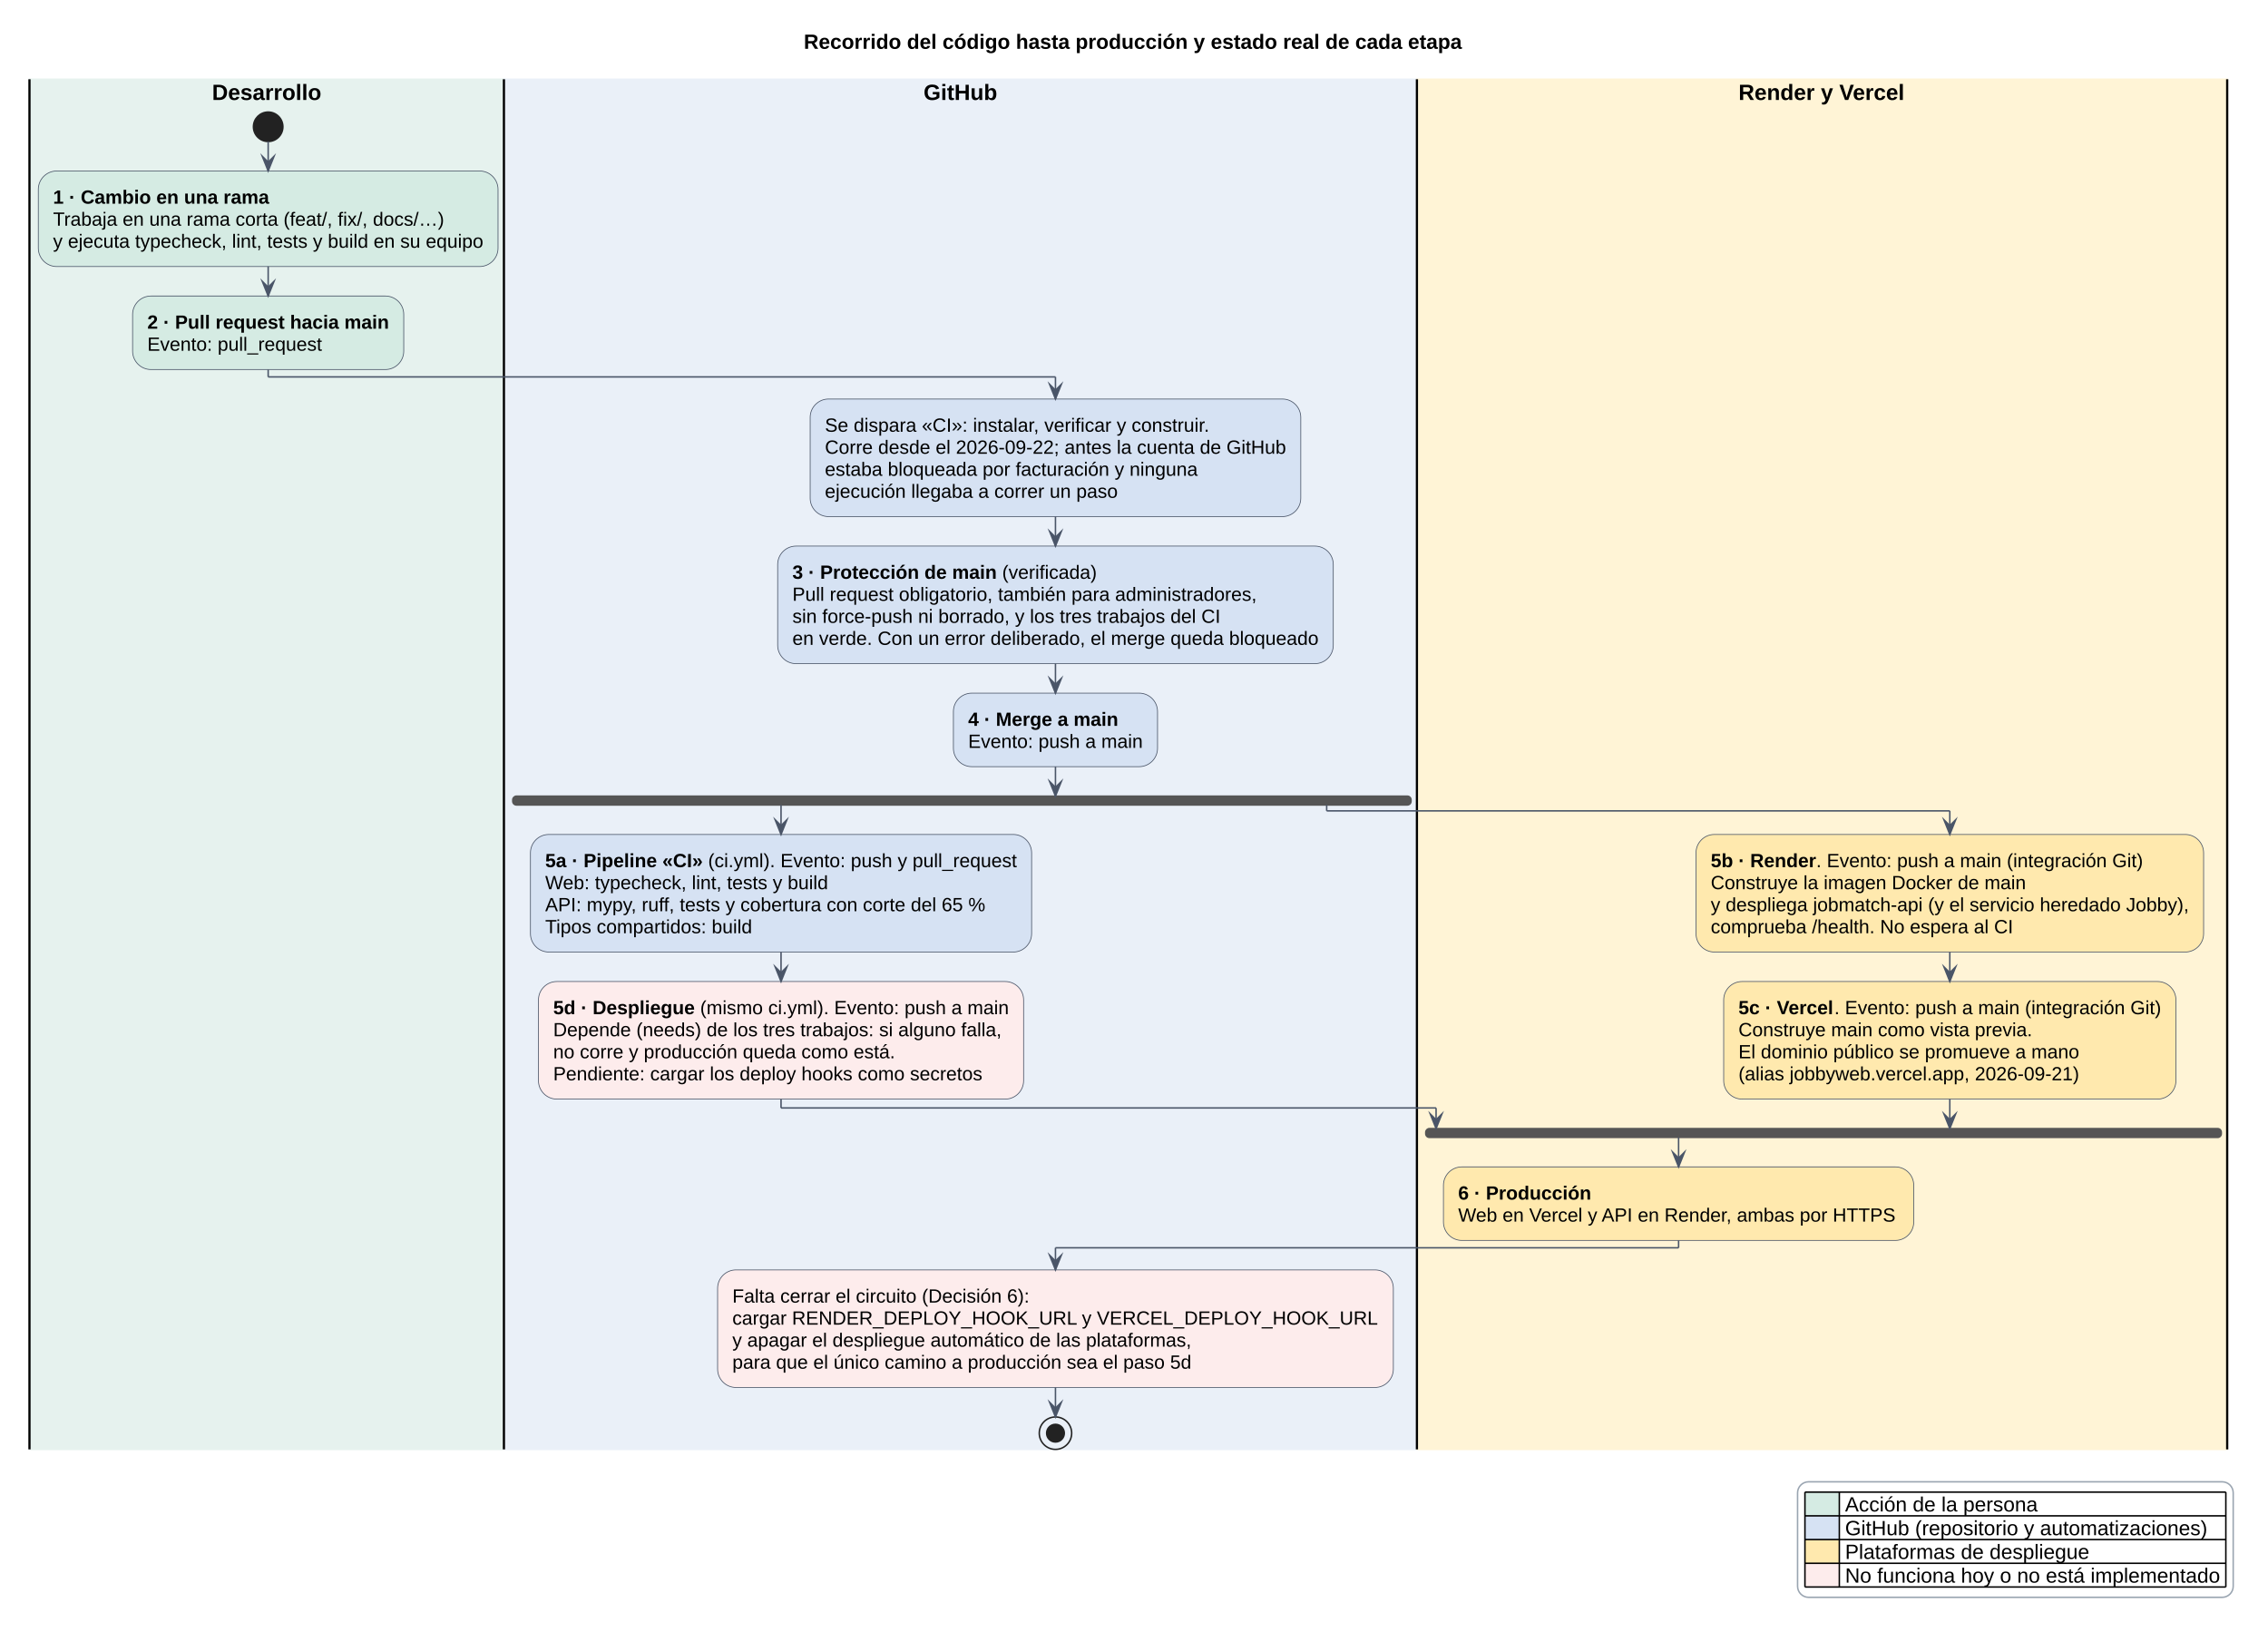
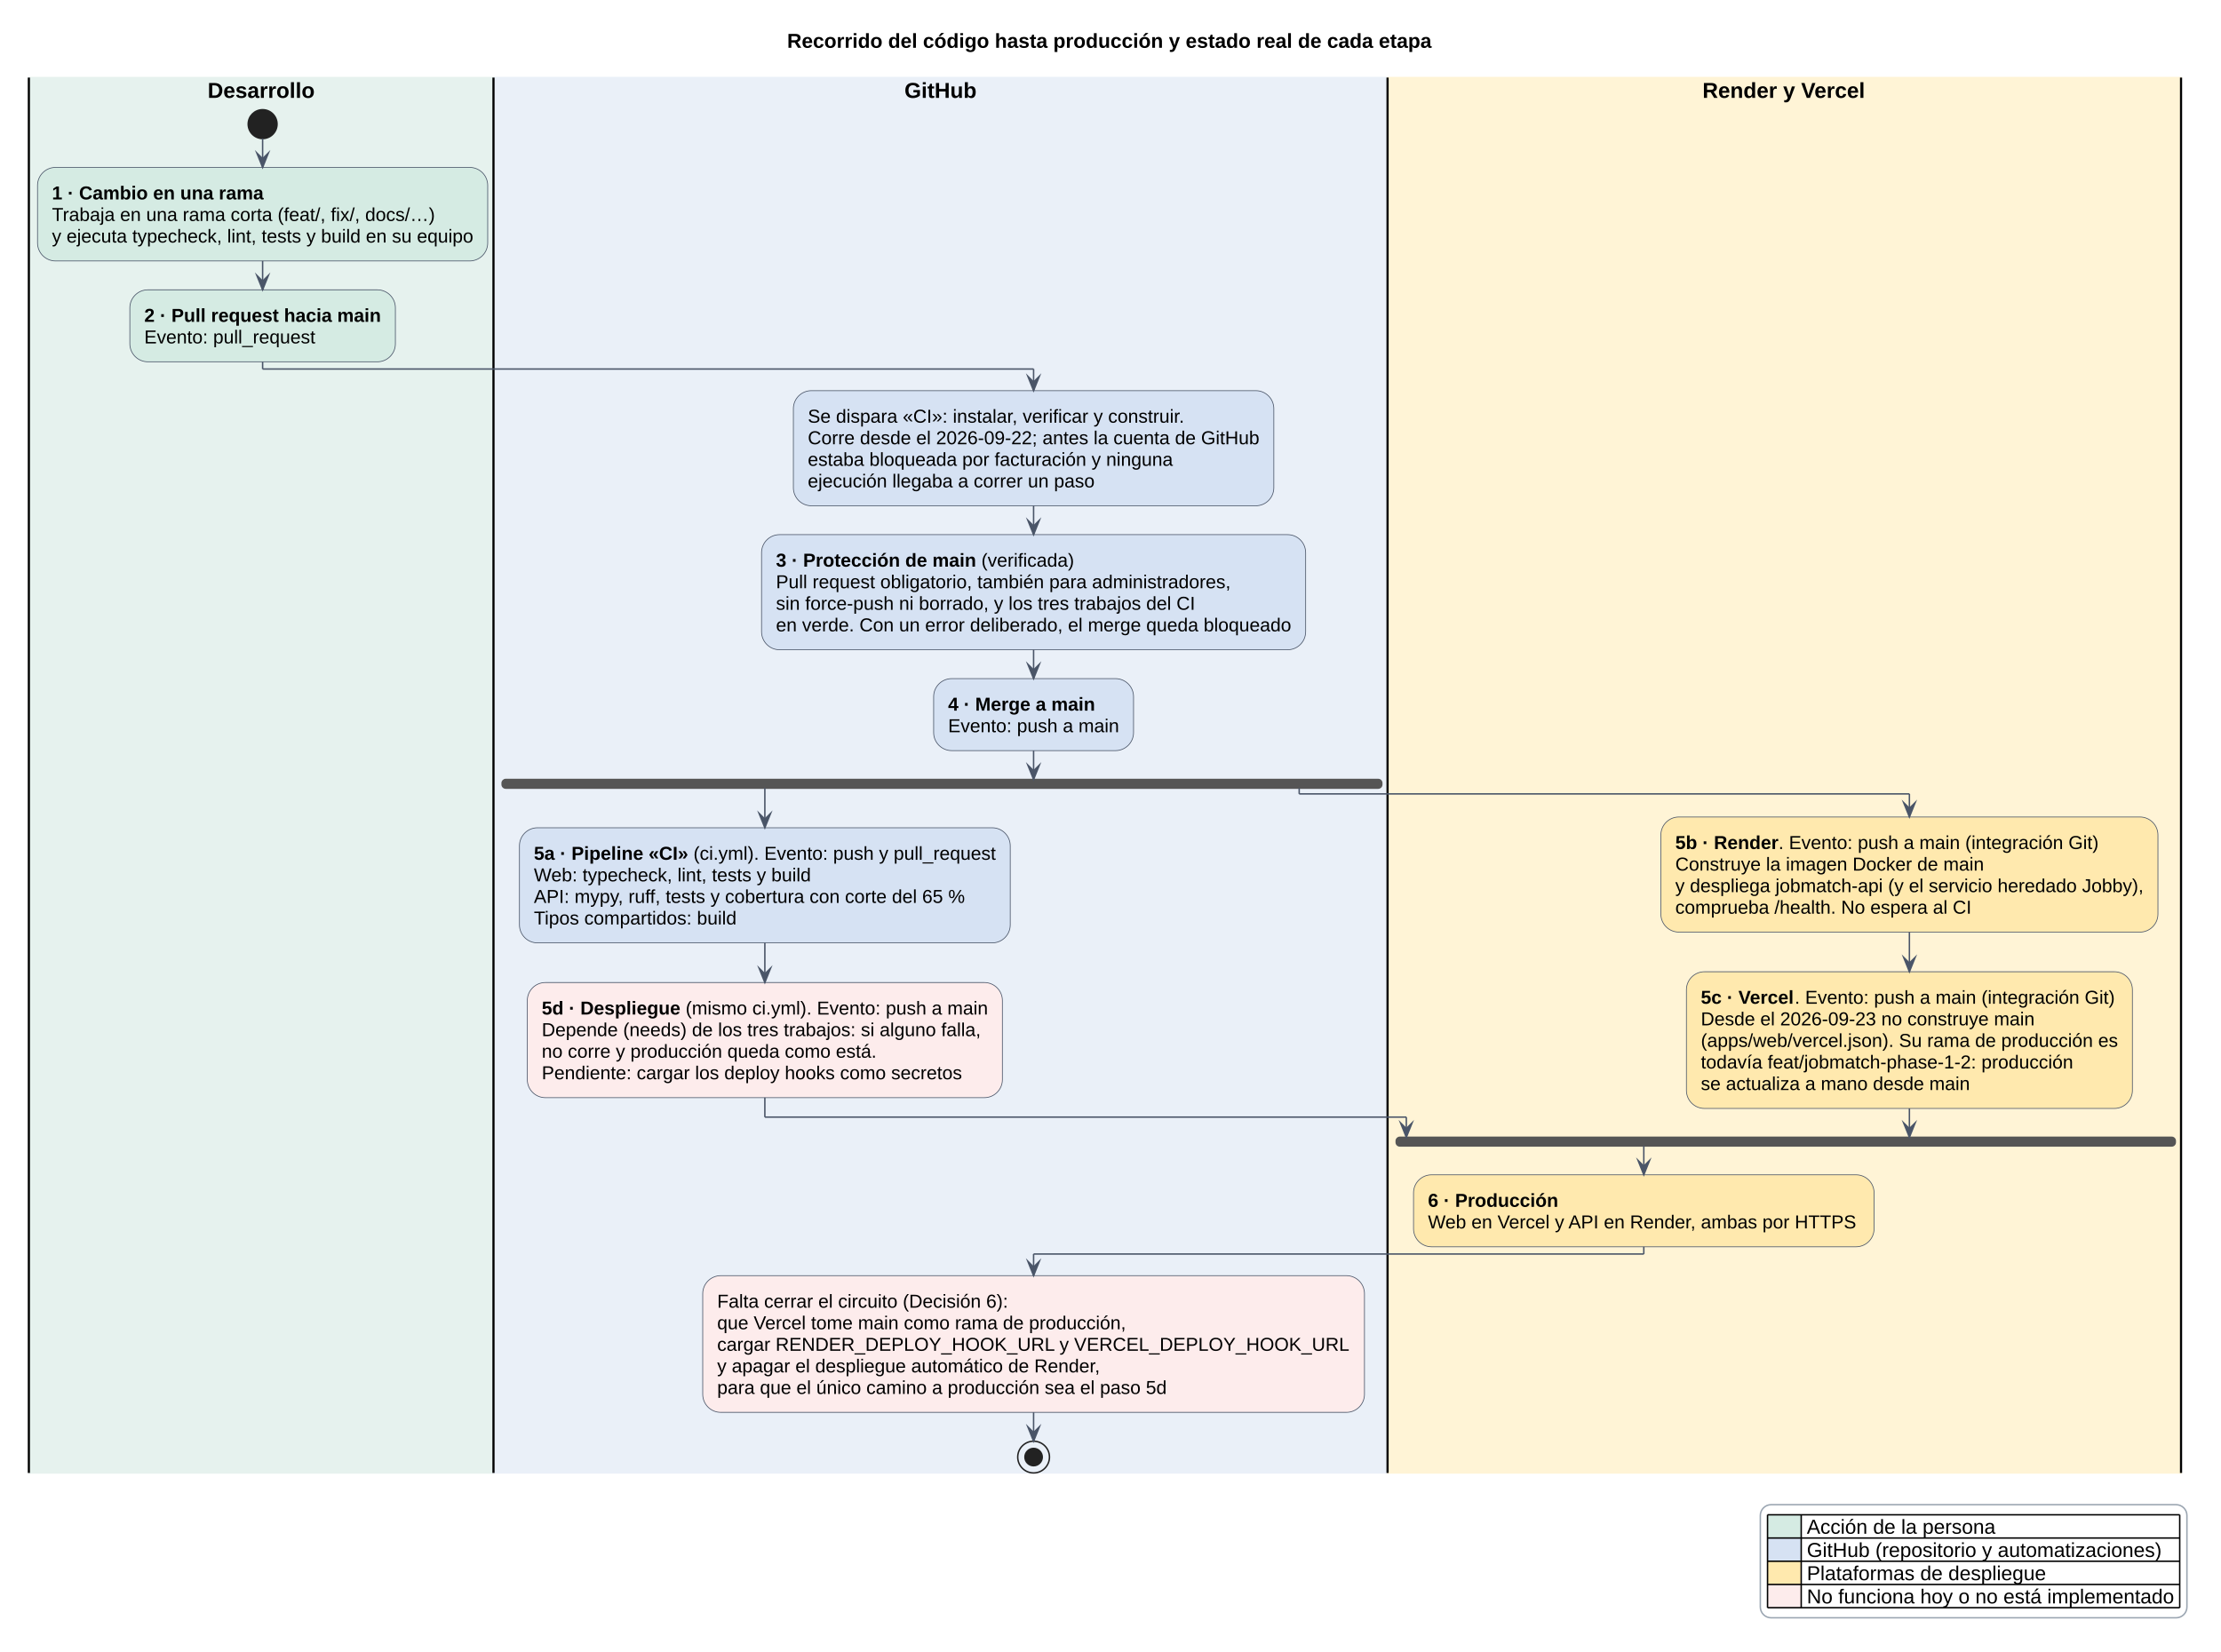
- <svg xmlns="http://www.w3.org/2000/svg" version="1.1" data-diagram-type="ACTIVITY" style="width:1539px;height:1107px;background:#FFFFFF;" width="1539px" height="1107px" viewBox="0 0 1539 1107" zoomAndPan="magnify" preserveAspectRatio="none" contentStyleType="text/css">
+ <svg xmlns="http://www.w3.org/2000/svg" version="1.1" data-diagram-type="ACTIVITY" style="width:1539px;height:1145px;background:#FFFFFF;" width="1539px" height="1145px" viewBox="0 0 1539 1145" zoomAndPan="magnify" preserveAspectRatio="none" contentStyleType="text/css">
  <defs />
  <g font-family="sans-serif" lengthAdjust="spacing">
    <g class="title" data-source-line="15">
      <text x="545.415" y="33.132" fill="#000" font-size="14" textLength="446.564" font-weight="700" font-family="Arial">Recorrido del código hasta producción y estado real de cada etapa</text>
    </g>
    <rect x="20" y="53.777" width="1492.394" height="17.249" fill="none" style="stroke:none;" />
-     <rect x="20" y="53.777" width="321.948" height="929.762" fill="#E6F2EE" style="stroke:#E6F2EE;stroke-width:1;" />
+     <rect x="20" y="53.777" width="321.948" height="967.134" fill="#E6F2EE" style="stroke:#E6F2EE;stroke-width:1;" />
    <ellipse cx="181.974" cy="86.026" rx="10" ry="10" fill="#222" style="stroke:#222;stroke-width:1;" />
    <rect x="26" y="116.026" width="311.948" height="64.846" fill="#D5EBE3" style="stroke:#4A5568;stroke-width:0.5;" rx="12.5" ry="12.5" />
    <text x="36" y="138.22" fill="#000" font-size="13" textLength="146.65" font-weight="700" font-family="Arial">1 · Cambio en una rama</text>
    <text x="36" y="153.168" fill="#000" font-size="13" textLength="265.891" font-family="Arial">Trabaja en una rama corta (feat/, fix/, docs/…)</text>
    <text x="36" y="168.117" fill="#000" font-size="13" textLength="291.948" font-family="Arial">y ejecuta typecheck, lint, tests y build en su equipo</text>
    <rect x="89.975" y="200.872" width="183.998" height="49.897" fill="#D5EBE3" style="stroke:#4A5568;stroke-width:0.5;" rx="12.5" ry="12.5" />
    <text x="99.975" y="223.066" fill="#000" font-size="13" textLength="163.998" font-weight="700" font-family="Arial">2 · Pull request hacia main</text>
    <text x="99.975" y="238.015" fill="#000" font-size="13" textLength="118.523" font-family="Arial">Evento: pull_request</text>
-     <line x1="20" y1="53.777" x2="20" y2="983.539" style="stroke:#000;stroke-width:1.5;" />
-     <rect x="341.948" y="53.777" width="619.534" height="929.762" fill="#EAF0F8" style="stroke:#EAF0F8;stroke-width:1;" />
+     <line x1="20" y1="53.777" x2="20" y2="1020.911" style="stroke:#000;stroke-width:1.5;" />
+     <rect x="341.948" y="53.777" width="619.534" height="967.134" fill="#EAF0F8" style="stroke:#EAF0F8;stroke-width:1;" />
    <rect x="549.752" y="270.77" width="332.92" height="79.795" fill="#D6E2F3" style="stroke:#4A5568;stroke-width:0.5;" rx="12.5" ry="12.5" />
    <text x="559.752" y="292.963" fill="#000" font-size="13" textLength="262.266" font-family="Arial">Se dispara «CI»: instalar, verificar y construir.</text>
    <text x="559.752" y="307.912" fill="#000" font-size="13" textLength="312.92" font-family="Arial">Corre desde el 2026-09-22; antes la cuenta de GitHub</text>
    <text x="559.752" y="322.861" fill="#000" font-size="13" textLength="252.967" font-family="Arial">estaba bloqueada por facturación y ninguna</text>
    <text x="559.752" y="337.81" fill="#000" font-size="13" textLength="198.739" font-family="Arial">ejecución llegaba a correr un paso</text>
    <rect x="527.7" y="370.564" width="377.024" height="79.795" fill="#D6E2F3" style="stroke:#4A5568;stroke-width:0.5;" rx="12.5" ry="12.5" />
    <text x="537.7" y="392.758" fill="#000" font-size="13" textLength="138.703" font-weight="700" font-family="Arial">3 · Protección de main</text>
    <text x="680.014" y="392.758" fill="#000" font-size="13" textLength="64.295" font-family="Arial">(verificada)</text>
    <text x="537.7" y="407.707" fill="#000" font-size="13" textLength="315.06" font-family="Arial">Pull request obligatorio, también para administradores,</text>
    <text x="537.7" y="422.656" fill="#000" font-size="13" textLength="290.469" font-family="Arial">sin force-push ni borrado, y los tres trabajos del CI</text>
    <text x="537.7" y="437.604" fill="#000" font-size="13" textLength="357.024" font-family="Arial">en verde. Con un error deliberado, el merge queda bloqueado</text>
    <rect x="646.953" y="470.359" width="138.517" height="49.897" fill="#D6E2F3" style="stroke:#4A5568;stroke-width:0.5;" rx="12.5" ry="12.5" />
    <text x="656.953" y="492.553" fill="#000" font-size="13" textLength="101.867" font-weight="700" font-family="Arial">4 · Merge a main</text>
    <text x="656.953" y="507.502" fill="#000" font-size="13" textLength="118.517" font-family="Arial">Evento: push a main</text>
    <rect x="347.948" y="540.257" width="609.534" height="6" fill="#555" style="stroke:#555;stroke-width:1;" rx="2.5" ry="2.5" />
-     <rect x="359.948" y="566.257" width="340.081" height="79.795" fill="#D6E2F3" style="stroke:#4A5568;stroke-width:0.5;" rx="12.5" ry="12.5" />
-     <text x="369.948" y="588.451" fill="#000" font-size="13" textLength="106.933" font-weight="700" font-family="Arial">5a · Pipeline «CI»</text>
-     <text x="480.492" y="588.451" fill="#000" font-size="13" textLength="209.536" font-family="Arial">(ci.yml). Evento: push y pull_request</text>
-     <text x="369.948" y="603.399" fill="#000" font-size="13" textLength="192.194" font-family="Arial">Web: typecheck, lint, tests y build</text>
-     <text x="369.948" y="618.348" fill="#000" font-size="13" textLength="299.851" font-family="Arial">API: mypy, ruff, tests y cobertura con corte del 65 %</text>
-     <text x="369.948" y="633.297" fill="#000" font-size="13" textLength="140.899" font-family="Arial">Tipos compartidos: build</text>
-     <rect x="365.391" y="666.052" width="329.194" height="79.795" fill="#FDECEC" style="stroke:#4A5568;stroke-width:0.5;" rx="12.5" ry="12.5" />
-     <text x="375.391" y="688.246" fill="#000" font-size="13" textLength="96.078" font-weight="700" font-family="Arial">5d · Despliegue</text>
-     <text x="475.081" y="688.246" fill="#000" font-size="13" textLength="209.504" font-family="Arial">(mismo ci.yml). Evento: push a main</text>
-     <text x="375.391" y="703.194" fill="#000" font-size="13" textLength="304.237" font-family="Arial">Depende (needs) de los tres trabajos: si alguno falla,</text>
-     <text x="375.391" y="718.143" fill="#000" font-size="13" textLength="231.969" font-family="Arial">no corre y producción queda como está.</text>
-     <text x="375.391" y="733.092" fill="#000" font-size="13" textLength="291.218" font-family="Arial">Pendiente: cargar los deploy hooks como secretos</text>
-     <rect x="486.942" y="861.744" width="458.541" height="79.795" fill="#FDECEC" style="stroke:#4A5568;stroke-width:0.5;" rx="12.5" ry="12.5" />
-     <text x="496.942" y="883.938" fill="#000" font-size="13" textLength="201.557" font-family="Arial">Falta cerrar el circuito (Decisión 6):</text>
-     <text x="496.942" y="898.887" fill="#000" font-size="13" textLength="438.541" font-family="Arial">cargar RENDER_DEPLOY_HOOK_URL y VERCEL_DEPLOY_HOOK_URL</text>
-     <text x="496.942" y="913.835" fill="#000" font-size="13" textLength="311.467" font-family="Arial">y apagar el despliegue automático de las plataformas,</text>
-     <text x="496.942" y="928.784" fill="#000" font-size="13" textLength="311.486" font-family="Arial">para que el único camino a producción sea el paso 5d</text>
-     <ellipse cx="716.212" cy="972.539" rx="11" ry="11" fill="none" style="stroke:#222;stroke-width:1;" />
-     <ellipse cx="716.212" cy="972.539" rx="6" ry="6" fill="#222" style="stroke:#222;stroke-width:1;" />
-     <line x1="341.948" y1="53.777" x2="341.948" y2="983.539" style="stroke:#000;stroke-width:1.5;" />
-     <rect x="961.482" y="53.777" width="549.828" height="929.762" fill="#FFF4D6" style="stroke:#FFF4D6;stroke-width:1;" />
+     <rect x="359.948" y="573.731" width="340.081" height="79.795" fill="#D6E2F3" style="stroke:#4A5568;stroke-width:0.5;" rx="12.5" ry="12.5" />
+     <text x="369.948" y="595.925" fill="#000" font-size="13" textLength="106.933" font-weight="700" font-family="Arial">5a · Pipeline «CI»</text>
+     <text x="480.492" y="595.925" fill="#000" font-size="13" textLength="209.536" font-family="Arial">(ci.yml). Evento: push y pull_request</text>
+     <text x="369.948" y="610.874" fill="#000" font-size="13" textLength="192.194" font-family="Arial">Web: typecheck, lint, tests y build</text>
+     <text x="369.948" y="625.823" fill="#000" font-size="13" textLength="299.851" font-family="Arial">API: mypy, ruff, tests y cobertura con corte del 65 %</text>
+     <text x="369.948" y="640.771" fill="#000" font-size="13" textLength="140.899" font-family="Arial">Tipos compartidos: build</text>
+     <rect x="365.391" y="681" width="329.194" height="79.795" fill="#FDECEC" style="stroke:#4A5568;stroke-width:0.5;" rx="12.5" ry="12.5" />
+     <text x="375.391" y="703.194" fill="#000" font-size="13" textLength="96.078" font-weight="700" font-family="Arial">5d · Despliegue</text>
+     <text x="475.081" y="703.194" fill="#000" font-size="13" textLength="209.504" font-family="Arial">(mismo ci.yml). Evento: push a main</text>
+     <text x="375.391" y="718.143" fill="#000" font-size="13" textLength="304.237" font-family="Arial">Depende (needs) de los tres trabajos: si alguno falla,</text>
+     <text x="375.391" y="733.092" fill="#000" font-size="13" textLength="231.969" font-family="Arial">no corre y producción queda como está.</text>
+     <text x="375.391" y="748.041" fill="#000" font-size="13" textLength="291.218" font-family="Arial">Pendiente: cargar los deploy hooks como secretos</text>
+     <rect x="486.942" y="884.167" width="458.541" height="94.744" fill="#FDECEC" style="stroke:#4A5568;stroke-width:0.5;" rx="12.5" ry="12.5" />
+     <text x="496.942" y="906.361" fill="#000" font-size="13" textLength="201.557" font-family="Arial">Falta cerrar el circuito (Decisión 6):</text>
+     <text x="496.942" y="921.31" fill="#000" font-size="13" textLength="283.975" font-family="Arial">que Vercel tome main como rama de producción,</text>
+     <text x="496.942" y="936.259" fill="#000" font-size="13" textLength="438.541" font-family="Arial">cargar RENDER_DEPLOY_HOOK_URL y VERCEL_DEPLOY_HOOK_URL</text>
+     <text x="496.942" y="951.207" fill="#000" font-size="13" textLength="265.954" font-family="Arial">y apagar el despliegue automático de Render,</text>
+     <text x="496.942" y="966.156" fill="#000" font-size="13" textLength="311.486" font-family="Arial">para que el único camino a producción sea el paso 5d</text>
+     <ellipse cx="716.212" cy="1009.911" rx="11" ry="11" fill="none" style="stroke:#222;stroke-width:1;" />
+     <ellipse cx="716.212" cy="1009.911" rx="6" ry="6" fill="#222" style="stroke:#222;stroke-width:1;" />
+     <line x1="341.948" y1="53.777" x2="341.948" y2="1020.911" style="stroke:#000;stroke-width:1.5;" />
+     <rect x="961.482" y="53.777" width="549.828" height="967.134" fill="#FFF4D6" style="stroke:#FFF4D6;stroke-width:1;" />
    <rect x="1150.862" y="566.257" width="344.448" height="79.795" fill="#FFE9AE" style="stroke:#4A5568;stroke-width:0.5;" rx="12.5" ry="12.5" />
    <text x="1160.862" y="588.451" fill="#000" font-size="13" textLength="71.513" font-weight="700" font-family="Arial">5b · Render</text>
    <text x="1232.375" y="588.451" fill="#000" font-size="13" textLength="221.832" font-family="Arial">. Evento: push a main (integración Git)</text>
    <text x="1160.862" y="603.399" fill="#000" font-size="13" textLength="213.878" font-family="Arial">Construye la imagen Docker de main</text>
    <text x="1160.862" y="618.348" fill="#000" font-size="13" textLength="324.448" font-family="Arial">y despliega jobmatch-api (y el servicio heredado Jobby),</text>
    <text x="1160.862" y="633.297" fill="#000" font-size="13" textLength="205.226" font-family="Arial">comprueba /health. No espera al CI</text>
-     <rect x="1169.648" y="666.052" width="306.876" height="79.795" fill="#FFE9AE" style="stroke:#4A5568;stroke-width:0.5;" rx="12.5" ry="12.5" />
-     <text x="1179.648" y="688.246" fill="#000" font-size="13" textLength="65.044" font-weight="700" font-family="Arial">5c · Vercel</text>
-     <text x="1244.692" y="688.246" fill="#000" font-size="13" textLength="221.832" font-family="Arial">. Evento: push a main (integración Git)</text>
-     <text x="1179.648" y="703.194" fill="#000" font-size="13" textLength="199.412" font-family="Arial">Construye main como vista previa.</text>
-     <text x="1179.648" y="718.143" fill="#000" font-size="13" textLength="231.239" font-family="Arial">El dominio público se promueve a mano</text>
-     <text x="1179.648" y="733.092" fill="#000" font-size="13" textLength="231.245" font-family="Arial">(alias jobbyweb.vercel.app, 2026-09-21)</text>
-     <rect x="967.482" y="765.847" width="539.828" height="6" fill="#555" style="stroke:#555;stroke-width:1;" rx="2.5" ry="2.5" />
-     <rect x="979.482" y="791.847" width="319.127" height="49.897" fill="#FFE9AE" style="stroke:#4A5568;stroke-width:0.5;" rx="12.5" ry="12.5" />
-     <text x="989.482" y="814.041" fill="#000" font-size="13" textLength="90.289" font-weight="700" font-family="Arial">6 · Producción</text>
-     <text x="989.482" y="828.989" fill="#000" font-size="13" textLength="299.127" font-family="Arial">Web en Vercel y API en Render, ambas por HTTPS</text>
-     <line x1="961.482" y1="53.777" x2="961.482" y2="983.539" style="stroke:#000;stroke-width:1.5;" />
-     <line x1="1511.31" y1="53.777" x2="1511.31" y2="983.539" style="stroke:#000;stroke-width:1.5;" />
+     <rect x="1168.569" y="673.526" width="309.034" height="94.744" fill="#FFE9AE" style="stroke:#4A5568;stroke-width:0.5;" rx="12.5" ry="12.5" />
+     <text x="1178.569" y="695.72" fill="#000" font-size="13" textLength="65.044" font-weight="700" font-family="Arial">5c · Vercel</text>
+     <text x="1243.613" y="695.72" fill="#000" font-size="13" textLength="221.832" font-family="Arial">. Evento: push a main (integración Git)</text>
+     <text x="1178.569" y="710.669" fill="#000" font-size="13" textLength="231.251" font-family="Arial">Desde el 2026-09-23 no construye main</text>
+     <text x="1178.569" y="725.617" fill="#000" font-size="13" textLength="289.034" font-family="Arial">(apps/web/vercel.json). Su rama de producción es</text>
+     <text x="1178.569" y="740.566" fill="#000" font-size="13" textLength="257.988" font-family="Arial">todavía feat/jobmatch-phase-1-2: producción</text>
+     <text x="1178.569" y="755.515" fill="#000" font-size="13" textLength="186.443" font-family="Arial">se actualiza a mano desde main</text>
+     <rect x="967.482" y="788.27" width="539.828" height="6" fill="#555" style="stroke:#555;stroke-width:1;" rx="2.5" ry="2.5" />
+     <rect x="979.482" y="814.27" width="319.127" height="49.897" fill="#FFE9AE" style="stroke:#4A5568;stroke-width:0.5;" rx="12.5" ry="12.5" />
+     <text x="989.482" y="836.464" fill="#000" font-size="13" textLength="90.289" font-weight="700" font-family="Arial">6 · Producción</text>
+     <text x="989.482" y="851.412" fill="#000" font-size="13" textLength="299.127" font-family="Arial">Web en Vercel y API en Render, ambas por HTTPS</text>
+     <line x1="961.482" y1="53.777" x2="961.482" y2="1020.911" style="stroke:#000;stroke-width:1.5;" />
+     <line x1="1511.31" y1="53.777" x2="1511.31" y2="1020.911" style="stroke:#000;stroke-width:1.5;" />
    <line x1="181.974" y1="96.026" x2="181.974" y2="116.026" style="stroke:#4A5568;stroke-width:1;" />
    <polygon points="177.974,106.026,181.974,116.026,185.974,106.026,181.974,110.026" fill="#4A5568" style="stroke:#4A5568;stroke-width:1;stroke-linejoin:miter;stroke-miterlimit:10;" />
    <line x1="181.974" y1="180.872" x2="181.974" y2="200.872" style="stroke:#4A5568;stroke-width:1;" />
    <polygon points="177.974,190.872,181.974,200.872,185.974,190.872,181.974,194.872" fill="#4A5568" style="stroke:#4A5568;stroke-width:1;stroke-linejoin:miter;stroke-miterlimit:10;" />
    <line x1="716.212" y1="350.564" x2="716.212" y2="370.564" style="stroke:#4A5568;stroke-width:1;" />
    <polygon points="712.212,360.564,716.212,370.564,720.212,360.564,716.212,364.564" fill="#4A5568" style="stroke:#4A5568;stroke-width:1;stroke-linejoin:miter;stroke-miterlimit:10;" />
    <line x1="716.212" y1="450.359" x2="716.212" y2="470.359" style="stroke:#4A5568;stroke-width:1;" />
    <polygon points="712.212,460.359,716.212,470.359,720.212,460.359,716.212,464.359" fill="#4A5568" style="stroke:#4A5568;stroke-width:1;stroke-linejoin:miter;stroke-miterlimit:10;" />
-     <line x1="529.988" y1="646.052" x2="529.988" y2="666.052" style="stroke:#4A5568;stroke-width:1;" />
-     <polygon points="525.988,656.052,529.988,666.052,533.988,656.052,529.988,660.052" fill="#4A5568" style="stroke:#4A5568;stroke-width:1;stroke-linejoin:miter;stroke-miterlimit:10;" />
-     <line x1="529.988" y1="546.257" x2="529.988" y2="566.257" style="stroke:#4A5568;stroke-width:1;" />
-     <polygon points="525.988,556.257,529.988,566.257,533.988,556.257,529.988,560.257" fill="#4A5568" style="stroke:#4A5568;stroke-width:1;stroke-linejoin:miter;stroke-miterlimit:10;" />
+     <line x1="529.988" y1="653.526" x2="529.988" y2="681" style="stroke:#4A5568;stroke-width:1;" />
+     <polygon points="525.988,671,529.988,681,533.988,671,529.988,675" fill="#4A5568" style="stroke:#4A5568;stroke-width:1;stroke-linejoin:miter;stroke-miterlimit:10;" />
+     <line x1="529.988" y1="546.257" x2="529.988" y2="573.731" style="stroke:#4A5568;stroke-width:1;" />
+     <polygon points="525.988,563.731,529.988,573.731,533.988,563.731,529.988,567.731" fill="#4A5568" style="stroke:#4A5568;stroke-width:1;stroke-linejoin:miter;stroke-miterlimit:10;" />
    <line x1="716.212" y1="520.257" x2="716.212" y2="540.257" style="stroke:#4A5568;stroke-width:1;" />
    <polygon points="712.212,530.257,716.212,540.257,720.212,530.257,716.212,534.257" fill="#4A5568" style="stroke:#4A5568;stroke-width:1;stroke-linejoin:miter;stroke-miterlimit:10;" />
-     <line x1="716.212" y1="941.539" x2="716.212" y2="961.539" style="stroke:#4A5568;stroke-width:1;" />
-     <polygon points="712.212,951.539,716.212,961.539,720.212,951.539,716.212,955.539" fill="#4A5568" style="stroke:#4A5568;stroke-width:1;stroke-linejoin:miter;stroke-miterlimit:10;" />
-     <line x1="1323.086" y1="646.052" x2="1323.086" y2="666.052" style="stroke:#4A5568;stroke-width:1;" />
-     <polygon points="1319.086,656.052,1323.086,666.052,1327.086,656.052,1323.086,660.052" fill="#4A5568" style="stroke:#4A5568;stroke-width:1;stroke-linejoin:miter;stroke-miterlimit:10;" />
-     <line x1="1323.086" y1="745.847" x2="1323.086" y2="765.847" style="stroke:#4A5568;stroke-width:1;" />
-     <polygon points="1319.086,755.847,1323.086,765.847,1327.086,755.847,1323.086,759.847" fill="#4A5568" style="stroke:#4A5568;stroke-width:1;stroke-linejoin:miter;stroke-miterlimit:10;" />
-     <line x1="1139.046" y1="771.847" x2="1139.046" y2="791.847" style="stroke:#4A5568;stroke-width:1;" />
-     <polygon points="1135.046,781.847,1139.046,791.847,1143.046,781.847,1139.046,785.847" fill="#4A5568" style="stroke:#4A5568;stroke-width:1;stroke-linejoin:miter;stroke-miterlimit:10;" />
+     <line x1="716.212" y1="978.911" x2="716.212" y2="998.911" style="stroke:#4A5568;stroke-width:1;" />
+     <polygon points="712.212,988.911,716.212,998.911,720.212,988.911,716.212,992.911" fill="#4A5568" style="stroke:#4A5568;stroke-width:1;stroke-linejoin:miter;stroke-miterlimit:10;" />
+     <line x1="1323.086" y1="646.052" x2="1323.086" y2="673.526" style="stroke:#4A5568;stroke-width:1;" />
+     <polygon points="1319.086,663.526,1323.086,673.526,1327.086,663.526,1323.086,667.526" fill="#4A5568" style="stroke:#4A5568;stroke-width:1;stroke-linejoin:miter;stroke-miterlimit:10;" />
+     <line x1="1323.086" y1="768.27" x2="1323.086" y2="788.27" style="stroke:#4A5568;stroke-width:1;" />
+     <polygon points="1319.086,778.27,1323.086,788.27,1327.086,778.27,1323.086,782.27" fill="#4A5568" style="stroke:#4A5568;stroke-width:1;stroke-linejoin:miter;stroke-miterlimit:10;" />
+     <line x1="1139.046" y1="794.27" x2="1139.046" y2="814.27" style="stroke:#4A5568;stroke-width:1;" />
+     <polygon points="1135.046,804.27,1139.046,814.27,1143.046,804.27,1139.046,808.27" fill="#4A5568" style="stroke:#4A5568;stroke-width:1;stroke-linejoin:miter;stroke-miterlimit:10;" />
    <line x1="181.974" y1="250.77" x2="181.974" y2="255.77" style="stroke:#4A5568;stroke-width:1;" />
    <line x1="181.974" y1="255.77" x2="716.212" y2="255.77" style="stroke:#4A5568;stroke-width:1;" />
    <line x1="716.212" y1="255.77" x2="716.212" y2="270.77" style="stroke:#4A5568;stroke-width:1;" />
    <polygon points="712.212,260.77,716.212,270.77,720.212,260.77,716.212,264.77" fill="#4A5568" style="stroke:#4A5568;stroke-width:1;stroke-linejoin:miter;stroke-miterlimit:10;" />
    <line x1="900.252" y1="546.257" x2="900.252" y2="550.257" style="stroke:#4A5568;stroke-width:1;" />
    <line x1="900.252" y1="550.257" x2="1323.086" y2="550.257" style="stroke:#4A5568;stroke-width:1;" />
    <line x1="1323.086" y1="550.257" x2="1323.086" y2="566.257" style="stroke:#4A5568;stroke-width:1;" />
    <polygon points="1319.086,556.257,1323.086,566.257,1327.086,556.257,1323.086,560.257" fill="#4A5568" style="stroke:#4A5568;stroke-width:1;stroke-linejoin:miter;stroke-miterlimit:10;" />
-     <line x1="529.988" y1="745.847" x2="529.988" y2="751.847" style="stroke:#4A5568;stroke-width:1;" />
-     <line x1="529.988" y1="751.847" x2="974.482" y2="751.847" style="stroke:#4A5568;stroke-width:1;" />
-     <line x1="974.482" y1="751.847" x2="974.482" y2="765.847" style="stroke:#4A5568;stroke-width:1;" />
-     <polygon points="970.482,755.847,974.482,765.847,978.482,755.847,974.482,759.847" fill="#4A5568" style="stroke:#4A5568;stroke-width:1;stroke-linejoin:miter;stroke-miterlimit:10;" />
-     <line x1="1139.046" y1="841.744" x2="1139.046" y2="846.744" style="stroke:#4A5568;stroke-width:1;" />
-     <line x1="1139.046" y1="846.744" x2="716.212" y2="846.744" style="stroke:#4A5568;stroke-width:1;" />
-     <line x1="716.212" y1="846.744" x2="716.212" y2="861.744" style="stroke:#4A5568;stroke-width:1;" />
-     <polygon points="712.212,851.744,716.212,861.744,720.212,851.744,716.212,855.744" fill="#4A5568" style="stroke:#4A5568;stroke-width:1;stroke-linejoin:miter;stroke-miterlimit:10;" />
+     <line x1="529.988" y1="760.795" x2="529.988" y2="774.27" style="stroke:#4A5568;stroke-width:1;" />
+     <line x1="529.988" y1="774.27" x2="974.482" y2="774.27" style="stroke:#4A5568;stroke-width:1;" />
+     <line x1="974.482" y1="774.27" x2="974.482" y2="788.27" style="stroke:#4A5568;stroke-width:1;" />
+     <polygon points="970.482,778.27,974.482,788.27,978.482,778.27,974.482,782.27" fill="#4A5568" style="stroke:#4A5568;stroke-width:1;stroke-linejoin:miter;stroke-miterlimit:10;" />
+     <line x1="1139.046" y1="864.167" x2="1139.046" y2="869.167" style="stroke:#4A5568;stroke-width:1;" />
+     <line x1="1139.046" y1="869.167" x2="716.212" y2="869.167" style="stroke:#4A5568;stroke-width:1;" />
+     <line x1="716.212" y1="869.167" x2="716.212" y2="884.167" style="stroke:#4A5568;stroke-width:1;" />
+     <polygon points="712.212,874.167,716.212,884.167,720.212,874.167,716.212,878.167" fill="#4A5568" style="stroke:#4A5568;stroke-width:1;stroke-linejoin:miter;stroke-miterlimit:10;" />
    <text x="143.877" y="67.847" fill="#000" font-size="15" textLength="74.194" font-weight="700" font-family="Arial">Desarrollo</text>
    <text x="626.721" y="67.847" fill="#000" font-size="15" textLength="49.988" font-weight="700" font-family="Arial">GitHub</text>
    <text x="1179.699" y="67.847" fill="#000" font-size="15" textLength="113.394" font-weight="700" font-family="Arial">Render y Vercel</text>
-     <g class="legend" data-source-line="68">
-       <rect x="1219.781" y="1005.539" width="295.612" height="78.395" fill="none" style="stroke:#9AA5B1;stroke-width:1;" rx="7.5" ry="7.5" />
-       <rect x="1224.781" y="1012.539" width="23.338" height="16.099" fill="#D5EBE3" style="stroke:none;" />
-       <text x="1224.781" y="1025.671" fill="#000" font-size="14" textLength="23.338" font-family="Arial">      </text>
-       <text x="1252.009" y="1025.671" fill="#000" font-size="14" textLength="130.751" font-family="Arial">Acción de la persona</text>
-       <rect x="1224.781" y="1028.638" width="23.338" height="16.099" fill="#D6E2F3" style="stroke:none;" />
-       <text x="1224.781" y="1041.77" fill="#000" font-size="14" textLength="23.338" font-family="Arial">      </text>
-       <text x="1252.009" y="1041.77" fill="#000" font-size="14" textLength="245.882" font-family="Arial">GitHub (repositorio y automatizaciones)</text>
-       <rect x="1224.781" y="1044.736" width="23.338" height="16.099" fill="#FFE9AE" style="stroke:none;" />
-       <text x="1224.781" y="1057.868" fill="#000" font-size="14" textLength="23.338" font-family="Arial">      </text>
-       <text x="1252.009" y="1057.868" fill="#000" font-size="14" textLength="165.771" font-family="Arial">Plataformas de despliegue</text>
-       <rect x="1224.781" y="1060.835" width="23.338" height="16.099" fill="#FDECEC" style="stroke:none;" />
-       <text x="1224.781" y="1073.967" fill="#000" font-size="14" textLength="23.338" font-family="Arial">      </text>
-       <text x="1252.009" y="1073.967" fill="#000" font-size="14" textLength="254.495" font-family="Arial">No funciona hoy o no está implementado</text>
-       <line x1="1224.781" y1="1012.539" x2="1510.394" y2="1012.539" style="stroke:#000;stroke-width:1;" />
-       <line x1="1224.781" y1="1028.638" x2="1510.394" y2="1028.638" style="stroke:#000;stroke-width:1;" />
-       <line x1="1224.781" y1="1044.736" x2="1510.394" y2="1044.736" style="stroke:#000;stroke-width:1;" />
-       <line x1="1224.781" y1="1060.835" x2="1510.394" y2="1060.835" style="stroke:#000;stroke-width:1;" />
-       <line x1="1224.781" y1="1076.934" x2="1510.394" y2="1076.934" style="stroke:#000;stroke-width:1;" />
-       <line x1="1224.781" y1="1012.539" x2="1224.781" y2="1076.934" style="stroke:#000;stroke-width:1;" />
-       <line x1="1248.119" y1="1012.539" x2="1248.119" y2="1076.934" style="stroke:#000;stroke-width:1;" />
-       <line x1="1510.394" y1="1012.539" x2="1510.394" y2="1076.934" style="stroke:#000;stroke-width:1;" />
+     <g class="legend" data-source-line="70">
+       <rect x="1219.781" y="1042.911" width="295.612" height="78.395" fill="none" style="stroke:#9AA5B1;stroke-width:1;" rx="7.5" ry="7.5" />
+       <rect x="1224.781" y="1049.911" width="23.338" height="16.099" fill="#D5EBE3" style="stroke:none;" />
+       <text x="1224.781" y="1063.043" fill="#000" font-size="14" textLength="23.338" font-family="Arial">      </text>
+       <text x="1252.009" y="1063.043" fill="#000" font-size="14" textLength="130.751" font-family="Arial">Acción de la persona</text>
+       <rect x="1224.781" y="1066.01" width="23.338" height="16.099" fill="#D6E2F3" style="stroke:none;" />
+       <text x="1224.781" y="1079.141" fill="#000" font-size="14" textLength="23.338" font-family="Arial">      </text>
+       <text x="1252.009" y="1079.141" fill="#000" font-size="14" textLength="245.882" font-family="Arial">GitHub (repositorio y automatizaciones)</text>
+       <rect x="1224.781" y="1082.108" width="23.338" height="16.099" fill="#FFE9AE" style="stroke:none;" />
+       <text x="1224.781" y="1095.24" fill="#000" font-size="14" textLength="23.338" font-family="Arial">      </text>
+       <text x="1252.009" y="1095.24" fill="#000" font-size="14" textLength="165.771" font-family="Arial">Plataformas de despliegue</text>
+       <rect x="1224.781" y="1098.207" width="23.338" height="16.099" fill="#FDECEC" style="stroke:none;" />
+       <text x="1224.781" y="1111.339" fill="#000" font-size="14" textLength="23.338" font-family="Arial">      </text>
+       <text x="1252.009" y="1111.339" fill="#000" font-size="14" textLength="254.495" font-family="Arial">No funciona hoy o no está implementado</text>
+       <line x1="1224.781" y1="1049.911" x2="1510.394" y2="1049.911" style="stroke:#000;stroke-width:1;" />
+       <line x1="1224.781" y1="1066.01" x2="1510.394" y2="1066.01" style="stroke:#000;stroke-width:1;" />
+       <line x1="1224.781" y1="1082.108" x2="1510.394" y2="1082.108" style="stroke:#000;stroke-width:1;" />
+       <line x1="1224.781" y1="1098.207" x2="1510.394" y2="1098.207" style="stroke:#000;stroke-width:1;" />
+       <line x1="1224.781" y1="1114.305" x2="1510.394" y2="1114.305" style="stroke:#000;stroke-width:1;" />
+       <line x1="1224.781" y1="1049.911" x2="1224.781" y2="1114.305" style="stroke:#000;stroke-width:1;" />
+       <line x1="1248.119" y1="1049.911" x2="1248.119" y2="1114.305" style="stroke:#000;stroke-width:1;" />
+       <line x1="1510.394" y1="1049.911" x2="1510.394" y2="1114.305" style="stroke:#000;stroke-width:1;" />
    </g>
  </g>
</svg>
